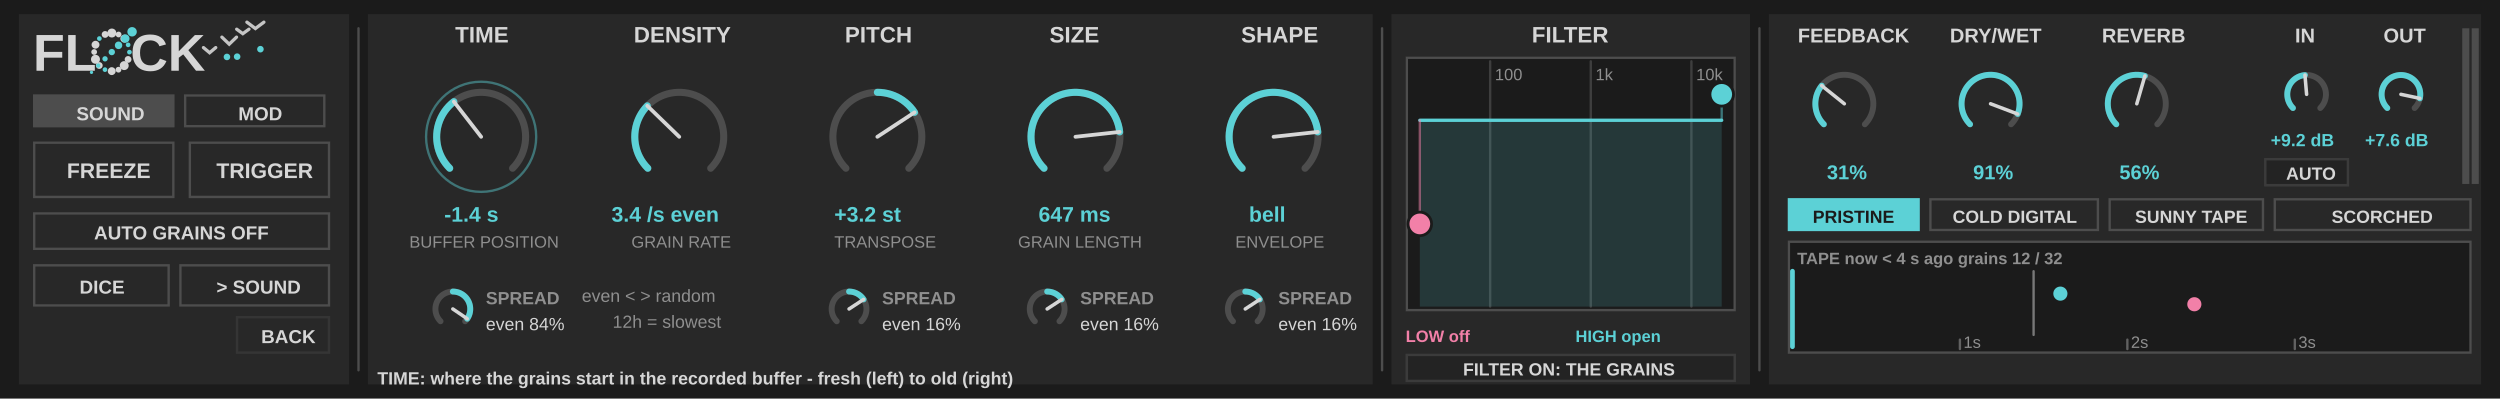
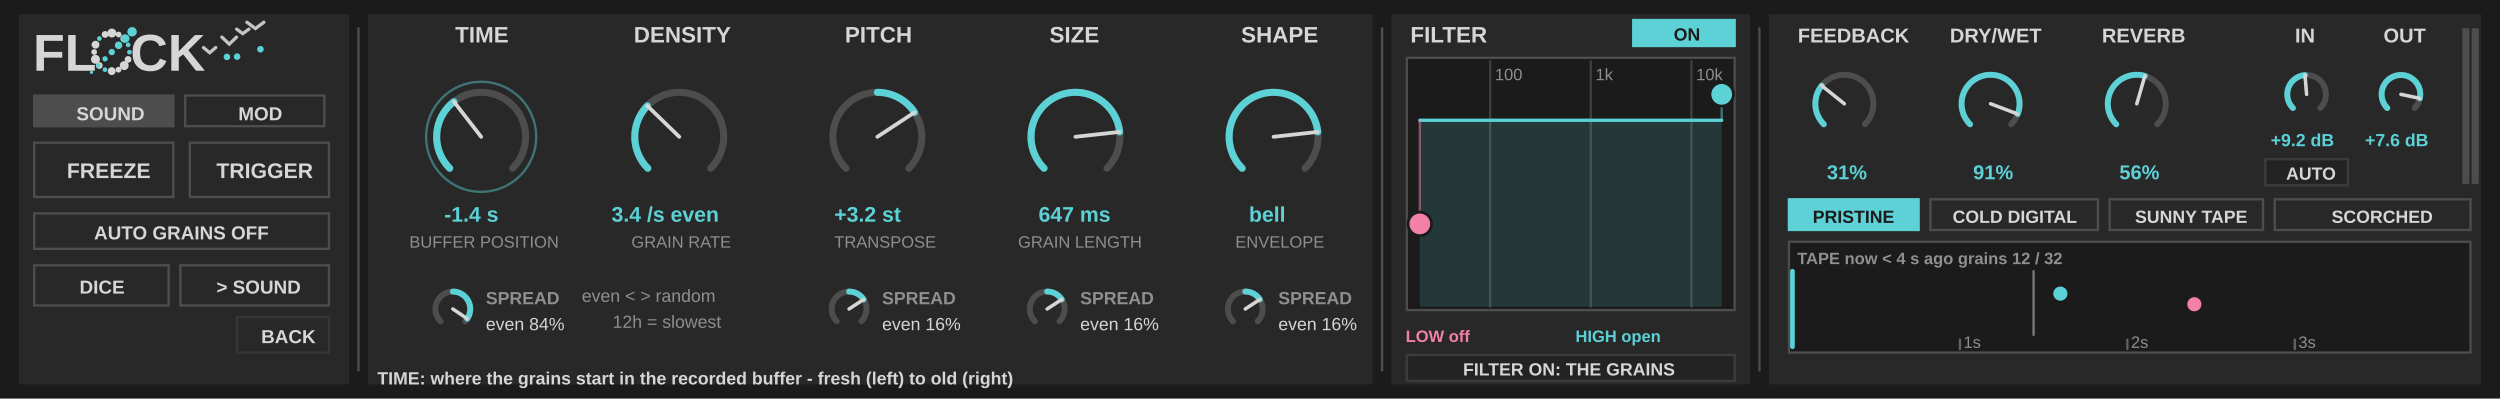
<svg xmlns="http://www.w3.org/2000/svg" width="1060" height="169" viewBox="0 0 1060 169">
  <defs />
  <path d="M0,0h1060v169h-1060Z" fill="rgba(27,27,27,1)" />
  <path d="M8,6h140v157h-140Z" fill="rgba(40,40,40,1)" />
  <path d="M156,6h426v157h-426Z" fill="rgba(40,40,40,1)" />
  <path d="M590,6h152v157h-152Z" fill="rgba(40,40,40,1)" />
  <path d="M750,6h302v157h-302Z" fill="rgba(40,40,40,1)" />
  <text x="14" y="30" font-family="Arial,Helvetica,sans-serif" font-size="22" font-weight="700" fill="rgba(214,214,214,1)">FL</text>
-   <path d="M53.88,22.11a1,1 0 1,0 2,0a1,1 0 1,0 -2,0" fill="rgba(92,209,214,1)" />
-   <path d="M52.85,25.199a1.45,1.45 0 1,0 2.9,0a1.45,1.45 0 1,0 -2.9,0" fill="rgba(214,214,214,1)" />
-   <path d="M50.769,27.813a1.9,1.9 0 1,0 3.8,0a1.9,1.9 0 1,0 -3.8,0" fill="rgba(214,214,214,1)" />
-   <path d="M49.012,29.555a1.225,1.225 0 1,0 2.45,0a1.225,1.225 0 1,0 -2.45,0" fill="rgba(214,214,214,1)" />
-   <path d="M45.697,30.158a1.675,1.675 0 1,0 3.35,0a1.675,1.675 0 1,0 -3.35,0" fill="rgba(214,214,214,1)" />
-   <path d="M43.512,29.532a1,1 0 1,0 2,0a1,1 0 1,0 -2,0" fill="rgba(92,209,214,1)" />
-   <path d="M40.641,27.771a1.45,1.45 0 1,0 2.9,0a1.45,1.45 0 1,0 -2.9,0" fill="rgba(214,214,214,1)" />
-   <path d="M38.579,25.144a1.9,1.9 0 1,0 3.8,0a1.9,1.9 0 1,0 -3.8,0" fill="rgba(214,214,214,1)" />
-   <path d="M38.695,22.05a1.225,1.225 0 1,0 2.45,0a1.225,1.225 0 1,0 -2.45,0" fill="rgba(214,214,214,1)" />
-   <path d="M38.825,18.961a1.675,1.675 0 1,0 3.35,0a1.675,1.675 0 1,0 -3.35,0" fill="rgba(214,214,214,1)" />
-   <path d="M41.131,16.347a1,1 0 1,0 2,0a1,1 0 1,0 -2,0" fill="rgba(92,209,214,1)" />
-   <path d="M43.113,14.605a1.45,1.45 0 1,0 2.9,0a1.45,1.45 0 1,0 -2.9,0" fill="rgba(214,214,214,1)" />
-   <path d="M45.528,14.002a1.9,1.9 0 1,0 3.8,0a1.9,1.9 0 1,0 -3.8,0" fill="rgba(214,214,214,1)" />
-   <path d="M49.063,14.628a1.225,1.225 0 1,0 2.45,0a1.225,1.225 0 1,0 -2.45,0" fill="rgba(214,214,214,1)" />
-   <path d="M51.034,16.389a1.675,1.675 0 1,0 3.35,0a1.675,1.675 0 1,0 -3.35,0" fill="rgba(214,214,214,1)" />
-   <path d="M53.321,19.016a1,1 0 1,0 2,0a1,1 0 1,0 -2,0" fill="rgba(92,209,214,1)" />
+   <path d="M53.88,22.115a1,1 0 1,0 2,0a1,1 0 1,0 -2,0" fill="rgba(92,209,214,1)" />
+   <path d="M52.848,25.204a1.45,1.45 0 1,0 2.9,0a1.45,1.45 0 1,0 -2.9,0" fill="rgba(214,214,214,1)" />
+   <path d="M50.766,27.817a1.9,1.9 0 1,0 3.8,0a1.9,1.9 0 1,0 -3.8,0" fill="rgba(214,214,214,1)" />
+   <path d="M49.007,29.557a1.225,1.225 0 1,0 2.45,0a1.225,1.225 0 1,0 -2.45,0" fill="rgba(214,214,214,1)" />
+   <path d="M45.692,30.158a1.675,1.675 0 1,0 3.35,0a1.675,1.675 0 1,0 -3.35,0" fill="rgba(214,214,214,1)" />
+   <path d="M43.507,29.53a1,1 0 1,0 2,0a1,1 0 1,0 -2,0" fill="rgba(92,209,214,1)" />
+   <path d="M40.638,27.767a1.45,1.45 0 1,0 2.9,0a1.45,1.45 0 1,0 -2.9,0" fill="rgba(214,214,214,1)" />
+   <path d="M38.577,25.139a1.9,1.9 0 1,0 3.8,0a1.9,1.9 0 1,0 -3.8,0" fill="rgba(214,214,214,1)" />
+   <path d="M38.695,22.045a1.225,1.225 0 1,0 2.45,0a1.225,1.225 0 1,0 -2.45,0" fill="rgba(214,214,214,1)" />
+   <path d="M38.827,18.956a1.675,1.675 0 1,0 3.35,0a1.675,1.675 0 1,0 -3.35,0" fill="rgba(214,214,214,1)" />
+   <path d="M41.134,16.343a1,1 0 1,0 2,0a1,1 0 1,0 -2,0" fill="rgba(92,209,214,1)" />
+   <path d="M43.118,14.603a1.45,1.45 0 1,0 2.9,0a1.45,1.45 0 1,0 -2.9,0" fill="rgba(214,214,214,1)" />
+   <path d="M45.533,14.002a1.9,1.9 0 1,0 3.8,0a1.9,1.9 0 1,0 -3.8,0" fill="rgba(214,214,214,1)" />
+   <path d="M49.068,14.63a1.225,1.225 0 1,0 2.45,0a1.225,1.225 0 1,0 -2.45,0" fill="rgba(214,214,214,1)" />
+   <path d="M51.037,16.393a1.675,1.675 0 1,0 3.35,0a1.675,1.675 0 1,0 -3.35,0" fill="rgba(214,214,214,1)" />
+   <path d="M53.323,19.021a1,1 0 1,0 2,0a1,1 0 1,0 -2,0" fill="rgba(92,209,214,1)" />
  <path d="M38.098,30.682a0.7,0.7 0 1,0 1.4,0a0.7,0.7 0 1,0 -1.4,0" fill="rgba(92,209,214,1)" />
  <path d="M40.749,27.815a0.917,0.917 0 1,0 1.833,0a0.917,0.917 0 1,0 -1.833,0" fill="rgba(92,209,214,1)" />
  <path d="M43.399,24.947a1.133,1.133 0 1,0 2.267,0a1.133,1.133 0 1,0 -2.267,0" fill="rgba(92,209,214,1)" />
  <path d="M46.05,22.08a1.35,1.35 0 1,0 2.7,0a1.35,1.35 0 1,0 -2.7,0" fill="rgba(92,209,214,1)" />
  <path d="M48.701,19.213a1.567,1.567 0 1,0 3.133,0a1.567,1.567 0 1,0 -3.133,0" fill="rgba(92,209,214,1)" />
  <path d="M51.351,16.345a1.783,1.783 0 1,0 3.567,0a1.783,1.783 0 1,0 -3.567,0" fill="rgba(92,209,214,1)" />
  <path d="M54.002,13.478a2,2 0 1,0 4,0a2,2 0 1,0 -4,0" fill="rgba(92,209,214,1)" />
  <text x="55.28" y="30" font-family="Arial,Helvetica,sans-serif" font-size="22" font-weight="700" fill="rgba(214,214,214,1)">CK</text>
-   <path d="M86.269,20.182L88.869,22.357L91.469,20.182" fill="none" stroke="rgba(214,214,214,0.9)" stroke-width="1.4" stroke-linecap="round" />
-   <path d="M94.082,15.742L97.182,18.724L100.282,15.742" fill="none" stroke="rgba(214,214,214,0.9)" stroke-width="1.4" stroke-linecap="round" />
-   <path d="M94.825,24.143a1.4,1.4 0 1,0 2.8,0a1.4,1.4 0 1,0 -2.8,0" fill="rgba(92,209,214,1)" />
-   <path d="M100.358,12.379L102.958,14.276L105.558,12.379" fill="none" stroke="rgba(214,214,214,0.9)" stroke-width="1.4" stroke-linecap="round" />
-   <path d="M99.145,24.025a1.4,1.4 0 1,0 2.8,0a1.4,1.4 0 1,0 -2.8,0" fill="rgba(92,209,214,1)" />
-   <path d="M104.687,9.398L108.287,12.095L111.887,9.398" fill="none" stroke="rgba(214,214,214,0.9)" stroke-width="1.4" stroke-linecap="round" />
-   <path d="M109.019,20.855a1.4,1.4 0 1,0 2.8,0a1.4,1.4 0 1,0 -2.8,0" fill="rgba(92,209,214,1)" />
+   <path d="M86.281,20.163L88.881,22.356L91.481,20.163" fill="none" stroke="rgba(214,214,214,0.9)" stroke-width="1.4" stroke-linecap="round" />
+   <path d="M94.088,15.741L97.188,18.713L100.288,15.741" fill="none" stroke="rgba(214,214,214,0.9)" stroke-width="1.4" stroke-linecap="round" />
+   <path d="M94.819,24.127a1.4,1.4 0 1,0 2.8,0a1.4,1.4 0 1,0 -2.8,0" fill="rgba(92,209,214,1)" />
+   <path d="M100.345,12.349L102.945,14.263L105.545,12.349" fill="none" stroke="rgba(214,214,214,0.9)" stroke-width="1.4" stroke-linecap="round" />
+   <path d="M99.138,24.02a1.4,1.4 0 1,0 2.8,0a1.4,1.4 0 1,0 -2.8,0" fill="rgba(92,209,214,1)" />
+   <path d="M104.691,9.428L108.291,12.102L111.891,9.428" fill="none" stroke="rgba(214,214,214,0.9)" stroke-width="1.4" stroke-linecap="round" />
+   <path d="M109.031,20.87a1.4,1.4 0 1,0 2.8,0a1.4,1.4 0 1,0 -2.8,0" fill="rgba(92,209,214,1)" />
  <path d="M14,40h60v14h-60Z" fill="rgba(77,77,77,1)" />
  <text x="32.4" y="51" font-family="Arial,Helvetica,sans-serif" font-size="8" font-weight="700" fill="rgba(214,214,214,1)">SOUND</text>
  <path d="M78.5,40.5h59v13h-59Z" fill="none" stroke="rgba(77,77,77,1)" stroke-width="1" stroke-linecap="round" />
  <text x="101.04" y="51" font-family="Arial,Helvetica,sans-serif" font-size="8" font-weight="700" fill="rgba(214,214,214,1)">MOD</text>
  <path d="M14,60h60v24h-60Z" fill="rgba(40,40,40,1)" />
  <path d="M14.5,60.5h59v23h-59Z" fill="none" stroke="rgba(77,77,77,1)" stroke-width="1" stroke-linecap="round" />
  <text x="28.34" y="75.5" font-family="Arial,Helvetica,sans-serif" font-size="9" font-weight="700" fill="rgba(214,214,214,1)">FREEZE</text>
  <path d="M80,60h60v24h-60Z" fill="rgba(40,40,40,1)" />
  <path d="M80.5,60.5h59v23h-59Z" fill="none" stroke="rgba(77,77,77,1)" stroke-width="1" stroke-linecap="round" />
  <text x="91.73" y="75.5" font-family="Arial,Helvetica,sans-serif" font-size="9" font-weight="700" fill="rgba(214,214,214,1)">TRIGGER</text>
  <path d="M14,90h126v16h-126Z" fill="rgba(40,40,40,1)" />
  <path d="M14.5,90.5h125v15h-125Z" fill="none" stroke="rgba(77,77,77,1)" stroke-width="1" stroke-linecap="round" />
  <text x="39.88" y="101.5" font-family="Arial,Helvetica,sans-serif" font-size="8" font-weight="700" fill="rgba(214,214,214,1)">AUTO GRAINS  OFF</text>
  <path d="M14,112h58v18h-58Z" fill="rgba(40,40,40,1)" />
  <path d="M14.5,112.5h57v17h-57Z" fill="none" stroke="rgba(77,77,77,1)" stroke-width="1" stroke-linecap="round" />
  <text x="33.72" y="124.5" font-family="Arial,Helvetica,sans-serif" font-size="8" font-weight="700" fill="rgba(214,214,214,1)">DICE</text>
  <path d="M76,112h64v18h-64Z" fill="rgba(40,40,40,1)" />
  <path d="M76.5,112.5h63v17h-63Z" fill="none" stroke="rgba(77,77,77,1)" stroke-width="1" stroke-linecap="round" />
  <text x="91.76" y="124.5" font-family="Arial,Helvetica,sans-serif" font-size="8" font-weight="700" fill="rgba(214,214,214,1)">&gt; SOUND</text>
  <text x="16" y="145" font-family="Arial,Helvetica,sans-serif" font-size="8" font-weight="700" fill="rgba(92,209,214,1)" />
  <path d="M100,134h40v16h-40Z" fill="rgba(40,40,40,0.35)" />
  <path d="M100.5,134.5h39v15h-39Z" fill="none" stroke="rgba(77,77,77,0.35)" stroke-width="1" stroke-linecap="round" />
  <text x="110.72" y="145.5" font-family="Arial,Helvetica,sans-serif" font-size="8" font-weight="700" fill="rgba(214,214,214,1)">BACK</text>
  <path d="M152,12L152,157" fill="none" stroke="rgba(77,77,77,1)" stroke-width="1" stroke-linecap="round" />
  <text x="192.98" y="18" font-family="Arial,Helvetica,sans-serif" font-size="9.5" font-weight="700" fill="rgba(214,214,214,1)">TIME</text>
  <path d="M190.664,71.336L189.642,70.229L188.712,69.045L187.88,67.79L187.15,66.473L186.528,65.101L186.017,63.685L185.621,62.232L185.342,60.752L185.182,59.254L185.142,57.749L185.222,56.245L185.422,54.752L185.74,53.281L186.175,51.839L186.723,50.436L187.382,49.082L188.146,47.784L189.012,46.552L189.973,45.393L191.024,44.314L192.157,43.322L193.366,42.424L194.643,41.625L195.979,40.931L197.366,40.345L198.796,39.872L200.259,39.515L201.746,39.275L203.247,39.155L204.753,39.155L206.254,39.275L207.741,39.515L209.204,39.872L210.634,40.345L212.021,40.931L213.357,41.625L214.634,42.424L215.843,43.322L216.976,44.314L218.027,45.393L218.988,46.552L219.854,47.784L220.618,49.082L221.277,50.436L221.825,51.839L222.26,53.281L222.578,54.752L222.778,56.245L222.858,57.749L222.818,59.254L222.658,60.752L222.379,62.232L221.983,63.685L221.472,65.101L220.85,66.473L220.12,67.79L219.288,69.045L218.358,70.229L217.336,71.336" fill="none" stroke="rgba(77,77,77,1)" stroke-width="2.99" stroke-linecap="round" />
  <path d="M190.664,71.336L189.676,70.269L188.774,69.129L187.962,67.923L187.245,66.658L186.628,65.342L186.114,63.982L185.706,62.586L185.407,61.163L185.219,59.721L185.142,58.269L185.177,56.816L185.324,55.369L185.583,53.938L185.95,52.532L186.425,51.157L187.004,49.824L187.685,48.539L188.462,47.31L189.332,46.145L190.289,45.05L191.327,44.032L192.441,43.098" fill="none" stroke="rgba(92,209,214,1)" stroke-width="2.99" stroke-linecap="round" />
  <path d="M204,58L192.441,43.098" fill="none" stroke="rgba(214,214,214,1)" stroke-width="1.61" stroke-linecap="round" />
  <path d="M180.65,58a23.35,23.35 0 1,0 46.7,0a23.35,23.35 0 1,0 -46.7,0" fill="none" stroke="rgba(92,209,214,0.45)" stroke-width="1" stroke-linecap="round" />
  <text x="188.34" y="94" font-family="Arial,Helvetica,sans-serif" font-size="9" font-weight="700" fill="rgba(92,209,214,1)">-1.4 s</text>
  <text x="173.55" y="105" font-family="Arial,Helvetica,sans-serif" font-size="7" font-weight="400" fill="rgba(143,143,143,1)">BUFFER POSITION</text>
  <path d="M186.782,136.218L186.382,135.785L186.018,135.322L185.692,134.831L185.407,134.315L185.163,133.779L184.963,133.224L184.808,132.656L184.699,132.077L184.636,131.491L184.621,130.902L184.652,130.313L184.73,129.729L184.855,129.153L185.025,128.589L185.24,128.04L185.497,127.51L185.796,127.003L186.135,126.52L186.511,126.067L186.922,125.644L187.366,125.256L187.839,124.905L188.338,124.592L188.861,124.321L189.404,124.092L189.964,123.906L190.536,123.767L191.118,123.673L191.705,123.626L192.295,123.626L192.882,123.673L193.464,123.767L194.036,123.906L194.596,124.092L195.139,124.321L195.662,124.592L196.161,124.905L196.634,125.256L197.078,125.644L197.489,126.067L197.865,126.52L198.204,127.003L198.503,127.51L198.76,128.04L198.975,128.589L199.145,129.153L199.27,129.729L199.348,130.313L199.379,130.902L199.364,131.491L199.301,132.077L199.192,132.656L199.037,133.224L198.837,133.779L198.593,134.315L198.308,134.831L197.982,135.322L197.618,135.785L197.218,136.218" fill="none" stroke="rgba(77,77,77,1)" stroke-width="2.5" stroke-linecap="round" />
  <path d="M192,123.62L192.571,123.642L193.138,123.708L193.699,123.818L194.249,123.971L194.786,124.166L195.306,124.402L195.806,124.677L196.284,124.991L196.736,125.34L197.16,125.723L197.552,126.138L197.912,126.582L198.236,127.053L198.522,127.547L198.77,128.061L198.977,128.594L199.142,129.141L199.264,129.699L199.343,130.264L199.378,130.834L199.369,131.406L199.315,131.974L199.218,132.537L199.078,133.091L198.895,133.632L198.671,134.157L198.406,134.664L198.104,135.148" fill="none" stroke="rgba(92,209,214,1)" stroke-width="2.5" stroke-linecap="round" />
  <path d="M192,131L198.104,135.148" fill="none" stroke="rgba(214,214,214,1)" stroke-width="1.5" stroke-linecap="round" />
  <text x="206" y="129" font-family="Arial,Helvetica,sans-serif" font-size="7.5" font-weight="700" fill="rgba(143,143,143,1)">SPREAD</text>
  <text x="206" y="140" font-family="Arial,Helvetica,sans-serif" font-size="7.5" font-weight="400" fill="rgba(214,214,214,1)">even 84%</text>
  <text x="268.715" y="18" font-family="Arial,Helvetica,sans-serif" font-size="9.5" font-weight="700" fill="rgba(214,214,214,1)">DENSITY</text>
  <path d="M274.664,71.336L273.642,70.229L272.712,69.045L271.88,67.79L271.15,66.473L270.528,65.101L270.017,63.685L269.621,62.232L269.342,60.752L269.182,59.254L269.142,57.749L269.222,56.245L269.422,54.752L269.74,53.281L270.175,51.839L270.723,50.436L271.382,49.082L272.146,47.784L273.012,46.552L273.973,45.393L275.024,44.314L276.157,43.322L277.366,42.424L278.643,41.625L279.979,40.931L281.366,40.345L282.796,39.872L284.259,39.515L285.746,39.275L287.247,39.155L288.753,39.155L290.254,39.275L291.741,39.515L293.204,39.872L294.634,40.345L296.021,40.931L297.357,41.625L298.634,42.424L299.843,43.322L300.976,44.314L302.027,45.393L302.988,46.552L303.854,47.784L304.618,49.082L305.277,50.436L305.825,51.839L306.26,53.281L306.578,54.752L306.778,56.245L306.858,57.749L306.818,59.254L306.658,60.752L306.379,62.232L305.983,63.685L305.472,65.101L304.85,66.473L304.12,67.79L303.288,69.045L302.358,70.229L301.336,71.336" fill="none" stroke="rgba(77,77,77,1)" stroke-width="2.99" stroke-linecap="round" />
  <path d="M274.664,71.336L273.668,70.26L272.759,69.11L271.942,67.892L271.223,66.615L270.604,65.286L270.091,63.913L269.686,62.504L269.391,61.067L269.209,59.613L269.141,58.148L269.186,56.683L269.345,55.225L269.617,53.785L270,52.37L270.492,50.988L271.089,49.65L271.789,48.361L272.587,47.131L273.478,45.967L274.456,44.875" fill="none" stroke="rgba(92,209,214,1)" stroke-width="2.99" stroke-linecap="round" />
  <path d="M288,58L274.456,44.875" fill="none" stroke="rgba(214,214,214,1)" stroke-width="1.61" stroke-linecap="round" />
  <text x="259.29" y="94" font-family="Arial,Helvetica,sans-serif" font-size="9" font-weight="700" fill="rgba(92,209,214,1)">3.4 /s even</text>
  <text x="267.7" y="105" font-family="Arial,Helvetica,sans-serif" font-size="7" font-weight="400" fill="rgba(143,143,143,1)">GRAIN RATE</text>
  <text x="246.675" y="128" font-family="Arial,Helvetica,sans-serif" font-size="7.5" font-weight="400" fill="rgba(143,143,143,1)">even  &lt;   &gt;  random</text>
  <text x="259.725" y="139" font-family="Arial,Helvetica,sans-serif" font-size="7.5" font-weight="400" fill="rgba(143,143,143,1)">12h = slowest</text>
  <text x="358.225" y="18" font-family="Arial,Helvetica,sans-serif" font-size="9.5" font-weight="700" fill="rgba(214,214,214,1)">PITCH</text>
  <path d="M358.664,71.336L357.642,70.229L356.712,69.045L355.88,67.79L355.15,66.473L354.528,65.101L354.017,63.685L353.621,62.232L353.342,60.752L353.182,59.254L353.142,57.749L353.222,56.245L353.422,54.752L353.74,53.281L354.175,51.839L354.723,50.436L355.382,49.082L356.146,47.784L357.012,46.552L357.973,45.393L359.024,44.314L360.157,43.322L361.366,42.424L362.643,41.625L363.979,40.931L365.366,40.345L366.796,39.872L368.259,39.515L369.746,39.275L371.247,39.155L372.753,39.155L374.254,39.275L375.741,39.515L377.204,39.872L378.634,40.345L380.021,40.931L381.357,41.625L382.634,42.424L383.843,43.322L384.976,44.314L386.027,45.393L386.988,46.552L387.854,47.784L388.618,49.082L389.277,50.436L389.825,51.839L390.26,53.281L390.578,54.752L390.778,56.245L390.858,57.749L390.818,59.254L390.658,60.752L390.379,62.232L389.983,63.685L389.472,65.101L388.85,66.473L388.12,67.79L387.288,69.045L386.358,70.229L385.336,71.336" fill="none" stroke="rgba(77,77,77,1)" stroke-width="2.99" stroke-linecap="round" />
  <path d="M372,39.14L373.434,39.195L374.86,39.358L376.27,39.63L377.654,40.008L379.006,40.49L380.318,41.073L381.581,41.755L382.789,42.53L383.934,43.396L385.01,44.346L386.011,45.375L386.93,46.477L387.763,47.645" fill="none" stroke="rgba(92,209,214,1)" stroke-width="2.99" stroke-linecap="round" />
  <path d="M372,58L387.763,47.645" fill="none" stroke="rgba(214,214,214,1)" stroke-width="1.61" stroke-linecap="round" />
  <text x="353.73" y="94" font-family="Arial,Helvetica,sans-serif" font-size="9" font-weight="700" fill="rgba(92,209,214,1)">+3.2 st</text>
  <text x="353.73" y="105" font-family="Arial,Helvetica,sans-serif" font-size="7" font-weight="400" fill="rgba(143,143,143,1)">TRANSPOSE</text>
  <path d="M354.782,136.218L354.382,135.785L354.018,135.322L353.692,134.831L353.407,134.315L353.163,133.779L352.963,133.224L352.808,132.656L352.699,132.077L352.636,131.491L352.621,130.902L352.652,130.313L352.73,129.729L352.855,129.153L353.025,128.589L353.24,128.04L353.497,127.51L353.796,127.003L354.135,126.52L354.511,126.067L354.922,125.644L355.366,125.256L355.839,124.905L356.338,124.592L356.861,124.321L357.404,124.092L357.964,123.906L358.536,123.767L359.118,123.673L359.705,123.626L360.295,123.626L360.882,123.673L361.464,123.767L362.036,123.906L362.596,124.092L363.139,124.321L363.662,124.592L364.161,124.905L364.634,125.256L365.078,125.644L365.489,126.067L365.865,126.52L366.204,127.003L366.503,127.51L366.76,128.04L366.975,128.589L367.145,129.153L367.27,129.729L367.348,130.313L367.379,130.902L367.364,131.491L367.301,132.077L367.192,132.656L367.037,133.224L366.837,133.779L366.593,134.315L366.308,134.831L365.982,135.322L365.618,135.785L365.218,136.218" fill="none" stroke="rgba(77,77,77,1)" stroke-width="2.5" stroke-linecap="round" />
  <path d="M360,123.62L360.561,123.641L361.119,123.705L361.671,123.812L362.213,123.959L362.742,124.148L363.255,124.376L363.749,124.643L364.222,124.947L364.67,125.285L365.091,125.657L365.482,126.06L365.842,126.491L366.168,126.948" fill="none" stroke="rgba(92,209,214,1)" stroke-width="2.5" stroke-linecap="round" />
  <path d="M360,131L366.168,126.948" fill="none" stroke="rgba(214,214,214,1)" stroke-width="1.5" stroke-linecap="round" />
  <text x="374" y="129" font-family="Arial,Helvetica,sans-serif" font-size="7.5" font-weight="700" fill="rgba(143,143,143,1)">SPREAD</text>
  <text x="374" y="140" font-family="Arial,Helvetica,sans-serif" font-size="7.5" font-weight="400" fill="rgba(214,214,214,1)">even 16%</text>
  <text x="444.98" y="18" font-family="Arial,Helvetica,sans-serif" font-size="9.5" font-weight="700" fill="rgba(214,214,214,1)">SIZE</text>
  <path d="M442.664,71.336L441.642,70.229L440.712,69.045L439.88,67.79L439.15,66.473L438.528,65.101L438.017,63.685L437.621,62.232L437.342,60.752L437.182,59.254L437.142,57.749L437.222,56.245L437.422,54.752L437.74,53.281L438.175,51.839L438.723,50.436L439.382,49.082L440.146,47.784L441.012,46.552L441.973,45.393L443.024,44.314L444.157,43.322L445.366,42.424L446.643,41.625L447.979,40.931L449.366,40.345L450.796,39.872L452.259,39.515L453.746,39.275L455.247,39.155L456.753,39.155L458.254,39.275L459.741,39.515L461.204,39.872L462.634,40.345L464.021,40.931L465.357,41.625L466.634,42.424L467.843,43.322L468.976,44.314L470.027,45.393L470.988,46.552L471.854,47.784L472.618,49.082L473.277,50.436L473.825,51.839L474.26,53.281L474.578,54.752L474.778,56.245L474.858,57.749L474.818,59.254L474.658,60.752L474.379,62.232L473.983,63.685L473.472,65.101L472.85,66.473L472.12,67.79L471.288,69.045L470.358,70.229L469.336,71.336" fill="none" stroke="rgba(77,77,77,1)" stroke-width="2.99" stroke-linecap="round" />
  <path d="M442.664,71.336L441.647,70.235L440.72,69.056L439.89,67.807L439.162,66.496L438.54,65.132L438.029,63.722L437.631,62.277L437.35,60.804L437.186,59.314L437.141,57.815L437.215,56.317L437.408,54.83L437.719,53.364L438.145,51.926L438.684,50.527L439.332,49.175L440.086,47.879L440.94,46.646L441.89,45.486L442.928,44.405L444.05,43.409L445.246,42.506L446.511,41.701L447.836,40.999L449.212,40.404L450.632,39.92L452.085,39.551L453.563,39.298L455.056,39.164L456.555,39.148L458.051,39.252L459.534,39.474L460.995,39.813L462.423,40.268L463.812,40.834L465.151,41.509L466.432,42.288L467.647,43.166L468.789,44.138L469.849,45.198L470.823,46.338L471.702,47.553L472.482,48.833L473.158,50.171L473.726,51.559L474.182,52.988L474.522,54.448L474.746,55.93" fill="none" stroke="rgba(92,209,214,1)" stroke-width="2.99" stroke-linecap="round" />
  <path d="M456,58L474.746,55.93" fill="none" stroke="rgba(214,214,214,1)" stroke-width="1.61" stroke-linecap="round" />
  <text x="440.34" y="94" font-family="Arial,Helvetica,sans-serif" font-size="9" font-weight="700" fill="rgba(92,209,214,1)">647 ms</text>
  <text x="431.64" y="105" font-family="Arial,Helvetica,sans-serif" font-size="7" font-weight="400" fill="rgba(143,143,143,1)">GRAIN LENGTH</text>
  <path d="M438.782,136.218L438.382,135.785L438.018,135.322L437.692,134.831L437.407,134.315L437.163,133.779L436.963,133.224L436.808,132.656L436.699,132.077L436.636,131.491L436.621,130.902L436.652,130.313L436.73,129.729L436.855,129.153L437.025,128.589L437.24,128.04L437.497,127.51L437.796,127.003L438.135,126.52L438.511,126.067L438.922,125.644L439.366,125.256L439.839,124.905L440.338,124.592L440.861,124.321L441.404,124.092L441.964,123.906L442.536,123.767L443.118,123.673L443.705,123.626L444.295,123.626L444.882,123.673L445.464,123.767L446.036,123.906L446.596,124.092L447.139,124.321L447.662,124.592L448.161,124.905L448.634,125.256L449.078,125.644L449.489,126.067L449.865,126.52L450.204,127.003L450.503,127.51L450.76,128.04L450.975,128.589L451.145,129.153L451.27,129.729L451.348,130.313L451.379,130.902L451.364,131.491L451.301,132.077L451.192,132.656L451.037,133.224L450.837,133.779L450.593,134.315L450.308,134.831L449.982,135.322L449.618,135.785L449.218,136.218" fill="none" stroke="rgba(77,77,77,1)" stroke-width="2.5" stroke-linecap="round" />
  <path d="M444,123.62L444.561,123.641L445.119,123.705L445.671,123.812L446.213,123.959L446.742,124.148L447.255,124.376L447.749,124.643L448.222,124.947L448.67,125.285L449.091,125.657L449.482,126.06L449.842,126.491L450.168,126.948" fill="none" stroke="rgba(92,209,214,1)" stroke-width="2.5" stroke-linecap="round" />
  <path d="M444,131L450.168,126.948" fill="none" stroke="rgba(214,214,214,1)" stroke-width="1.5" stroke-linecap="round" />
  <text x="458" y="129" font-family="Arial,Helvetica,sans-serif" font-size="7.5" font-weight="700" fill="rgba(143,143,143,1)">SPREAD</text>
  <text x="458" y="140" font-family="Arial,Helvetica,sans-serif" font-size="7.5" font-weight="400" fill="rgba(214,214,214,1)">even 16%</text>
  <text x="526.225" y="18" font-family="Arial,Helvetica,sans-serif" font-size="9.5" font-weight="700" fill="rgba(214,214,214,1)">SHAPE</text>
  <path d="M526.664,71.336L525.642,70.229L524.712,69.045L523.88,67.79L523.15,66.473L522.528,65.101L522.017,63.685L521.621,62.232L521.342,60.752L521.182,59.254L521.142,57.749L521.222,56.245L521.422,54.752L521.74,53.281L522.175,51.839L522.723,50.436L523.382,49.082L524.146,47.784L525.012,46.552L525.973,45.393L527.024,44.314L528.157,43.322L529.366,42.424L530.643,41.625L531.979,40.931L533.366,40.345L534.796,39.872L536.259,39.515L537.746,39.275L539.247,39.155L540.753,39.155L542.254,39.275L543.741,39.515L545.204,39.872L546.634,40.345L548.021,40.931L549.357,41.625L550.634,42.424L551.843,43.322L552.976,44.314L554.027,45.393L554.988,46.552L555.854,47.784L556.618,49.082L557.277,50.436L557.825,51.839L558.26,53.281L558.578,54.752L558.778,56.245L558.858,57.749L558.818,59.254L558.658,60.752L558.379,62.232L557.983,63.685L557.472,65.101L556.85,66.473L556.12,67.79L555.288,69.045L554.358,70.229L553.336,71.336" fill="none" stroke="rgba(77,77,77,1)" stroke-width="2.99" stroke-linecap="round" />
  <path d="M526.664,71.336L525.647,70.235L524.72,69.056L523.89,67.807L523.162,66.496L522.54,65.132L522.029,63.722L521.631,62.277L521.35,60.804L521.186,59.314L521.141,57.815L521.215,56.317L521.408,54.83L521.719,53.364L522.145,51.926L522.684,50.527L523.332,49.175L524.086,47.879L524.94,46.646L525.89,45.486L526.928,44.405L528.05,43.409L529.246,42.506L530.511,41.701L531.836,40.999L533.212,40.404L534.632,39.92L536.085,39.551L537.563,39.298L539.056,39.164L540.555,39.148L542.051,39.252L543.534,39.474L544.995,39.813L546.423,40.268L547.812,40.834L549.151,41.509L550.432,42.288L551.647,43.166L552.789,44.138L553.849,45.198L554.823,46.338L555.702,47.553L556.482,48.833L557.158,50.171L557.726,51.559L558.182,52.988L558.522,54.448L558.746,55.93" fill="none" stroke="rgba(92,209,214,1)" stroke-width="2.99" stroke-linecap="round" />
  <path d="M540,58L558.746,55.93" fill="none" stroke="rgba(214,214,214,1)" stroke-width="1.61" stroke-linecap="round" />
  <text x="529.56" y="94" font-family="Arial,Helvetica,sans-serif" font-size="9" font-weight="700" fill="rgba(92,209,214,1)">bell</text>
  <text x="523.76" y="105" font-family="Arial,Helvetica,sans-serif" font-size="7" font-weight="400" fill="rgba(143,143,143,1)">ENVELOPE</text>
  <path d="M522.782,136.218L522.382,135.785L522.018,135.322L521.692,134.831L521.407,134.315L521.163,133.779L520.963,133.224L520.808,132.656L520.699,132.077L520.636,131.491L520.621,130.902L520.652,130.313L520.73,129.729L520.855,129.153L521.025,128.589L521.24,128.04L521.497,127.51L521.796,127.003L522.135,126.52L522.511,126.067L522.922,125.644L523.366,125.256L523.839,124.905L524.338,124.592L524.861,124.321L525.404,124.092L525.964,123.906L526.536,123.767L527.118,123.673L527.705,123.626L528.295,123.626L528.882,123.673L529.464,123.767L530.036,123.906L530.596,124.092L531.139,124.321L531.662,124.592L532.161,124.905L532.634,125.256L533.078,125.644L533.489,126.067L533.865,126.52L534.204,127.003L534.503,127.51L534.76,128.04L534.975,128.589L535.145,129.153L535.27,129.729L535.348,130.313L535.379,130.902L535.364,131.491L535.301,132.077L535.192,132.656L535.037,133.224L534.837,133.779L534.593,134.315L534.308,134.831L533.982,135.322L533.618,135.785L533.218,136.218" fill="none" stroke="rgba(77,77,77,1)" stroke-width="2.5" stroke-linecap="round" />
  <path d="M528,123.62L528.561,123.641L529.119,123.705L529.671,123.812L530.213,123.959L530.742,124.148L531.255,124.376L531.749,124.643L532.222,124.947L532.67,125.285L533.091,125.657L533.482,126.06L533.842,126.491L534.168,126.948" fill="none" stroke="rgba(92,209,214,1)" stroke-width="2.5" stroke-linecap="round" />
  <path d="M528,131L534.168,126.948" fill="none" stroke="rgba(214,214,214,1)" stroke-width="1.5" stroke-linecap="round" />
  <text x="542" y="129" font-family="Arial,Helvetica,sans-serif" font-size="7.5" font-weight="700" fill="rgba(143,143,143,1)">SPREAD</text>
  <text x="542" y="140" font-family="Arial,Helvetica,sans-serif" font-size="7.5" font-weight="400" fill="rgba(214,214,214,1)">even 16%</text>
  <path d="M586,12L586,157" fill="none" stroke="rgba(77,77,77,1)" stroke-width="1" stroke-linecap="round" />
-   <text x="649.47" y="18" font-family="Arial,Helvetica,sans-serif" font-size="9.5" font-weight="700" fill="rgba(214,214,214,1)">FILTER</text>
+   <text x="598" y="18" font-family="Arial,Helvetica,sans-serif" font-size="9.5" font-weight="700" fill="rgba(214,214,214,1)">FILTER</text>
+   <path d="M692,8h44v12h-44Z" fill="rgba(92,209,214,1)" />
+   <text x="709.65" y="17.2" font-family="Arial,Helvetica,sans-serif" font-size="7.5" font-weight="700" fill="rgba(27,27,27,1)">ON</text>
  <path d="M596,24h140v108h-140Z" fill="rgba(27,27,27,1)" />
  <path d="M596.5,24.5h139v107h-139Z" fill="none" stroke="rgba(77,77,77,1)" stroke-width="1" stroke-linecap="round" />
  <path d="M631.823,26L631.823,130" fill="none" stroke="rgba(77,77,77,0.7)" stroke-width="1" stroke-linecap="round" />
  <text x="633.823" y="34" font-family="Arial,Helvetica,sans-serif" font-size="7" font-weight="400" fill="rgba(143,143,143,1)">100</text>
  <path d="M674.489,26L674.489,130" fill="none" stroke="rgba(77,77,77,0.7)" stroke-width="1" stroke-linecap="round" />
  <text x="676.489" y="34" font-family="Arial,Helvetica,sans-serif" font-size="7" font-weight="400" fill="rgba(143,143,143,1)">1k</text>
  <path d="M717.156,26L717.156,130" fill="none" stroke="rgba(77,77,77,0.7)" stroke-width="1" stroke-linecap="round" />
  <text x="719.156" y="34" font-family="Arial,Helvetica,sans-serif" font-size="7" font-weight="400" fill="rgba(143,143,143,1)">10k</text>
  <path d="M602,130L602,51L604.667,51L607.333,51L610,51L612.667,51L615.333,51L618,51L620.667,51L623.333,51L626,51L628.667,51L631.333,51L634,51L636.667,51L639.333,51L642,51L644.667,51L647.333,51L650,51L652.667,51L655.333,51L658,51L660.667,51L663.333,51L666,51L668.667,51L671.333,51L674,51L676.667,51L679.333,51L682,51L684.667,51L687.333,51L690,51L692.667,51L695.333,51L698,51L700.667,51L703.333,51L706,51L708.667,51L711.333,51L714,51L716.667,51L719.333,51L722,51L724.667,51L727.333,51L730,51L730,130" fill="rgba(92,209,214,0.16)" />
  <path d="M602,51L604.667,51L607.333,51L610,51L612.667,51L615.333,51L618,51L620.667,51L623.333,51L626,51L628.667,51L631.333,51L634,51L636.667,51L639.333,51L642,51L644.667,51L647.333,51L650,51L652.667,51L655.333,51L658,51L660.667,51L663.333,51L666,51L668.667,51L671.333,51L674,51L676.667,51L679.333,51L682,51L684.667,51L687.333,51L690,51L692.667,51L695.333,51L698,51L700.667,51L703.333,51L706,51L708.667,51L711.333,51L714,51L716.667,51L719.333,51L722,51L724.667,51L727.333,51L730,51" fill="none" stroke="rgba(92,209,214,1)" stroke-width="1.4" stroke-linecap="round" />
  <path d="M602,94.94L602,51" fill="none" stroke="rgba(242,128,168,0.5)" stroke-width="1" stroke-linecap="round" />
  <path d="M730,40L730,51" fill="none" stroke="rgba(92,209,214,0.5)" stroke-width="1" stroke-linecap="round" />
  <path d="M597,94.94a5,5 0 1,0 10,0a5,5 0 1,0 -10,0" fill="rgba(242,128,168,1)" />
  <path d="M597,94.94a5,5 0 1,0 10,0a5,5 0 1,0 -10,0" fill="none" stroke="rgba(27,27,27,1)" stroke-width="1.2" stroke-linecap="round" />
  <path d="M725,40a5,5 0 1,0 10,0a5,5 0 1,0 -10,0" fill="rgba(92,209,214,1)" />
  <path d="M725,40a5,5 0 1,0 10,0a5,5 0 1,0 -10,0" fill="none" stroke="rgba(27,27,27,1)" stroke-width="1.2" stroke-linecap="round" />
  <text x="596" y="145" font-family="Arial,Helvetica,sans-serif" font-size="7" font-weight="700" fill="rgba(242,128,168,1)">LOW off</text>
  <text x="668" y="145" font-family="Arial,Helvetica,sans-serif" font-size="7" font-weight="700" fill="rgba(92,209,214,1)">HIGH open</text>
  <path d="M596.5,150.5h139v11h-139Z" fill="none" stroke="rgba(77,77,77,1)" stroke-width="1" stroke-linecap="round" />
  <path d="M596,150h140v12h-140Z" fill="rgba(27,27,27,0.35)" />
  <text x="620.325" y="159.2" font-family="Arial,Helvetica,sans-serif" font-size="7.5" font-weight="700" fill="rgba(214,214,214,1)">FILTER ON: THE GRAINS</text>
  <path d="M746,12L746,157" fill="none" stroke="rgba(77,77,77,1)" stroke-width="1" stroke-linecap="round" />
  <text x="762.28" y="18" font-family="Arial,Helvetica,sans-serif" font-size="8.5" font-weight="700" fill="rgba(214,214,214,1)">FEEDBACK</text>
  <path d="M773.303,52.697L772.636,51.976L772.03,51.203L771.487,50.385L771.011,49.526L770.605,48.631L770.272,47.707L770.014,46.76L769.832,45.795L769.727,44.818L769.701,43.836L769.753,42.856L769.884,41.882L770.091,40.922L770.375,39.982L770.733,39.067L771.162,38.184L771.661,37.338L772.225,36.534L772.852,35.778L773.537,35.074L774.276,34.427L775.065,33.842L775.897,33.321L776.769,32.868L777.674,32.486L778.606,32.177L779.56,31.944L780.53,31.788L781.509,31.71L782.491,31.71L783.47,31.788L784.44,31.944L785.394,32.177L786.326,32.486L787.231,32.868L788.103,33.321L788.935,33.842L789.724,34.427L790.463,35.074L791.148,35.778L791.775,36.534L792.339,37.338L792.838,38.184L793.267,39.067L793.625,39.982L793.909,40.922L794.116,41.882L794.247,42.856L794.299,43.836L794.273,44.818L794.168,45.795L793.986,46.76L793.728,47.707L793.395,48.631L792.989,49.526L792.513,50.385L791.97,51.203L791.364,51.976L790.697,52.697" fill="none" stroke="rgba(77,77,77,1)" stroke-width="2.5" stroke-linecap="round" />
  <path d="M773.303,52.697L772.66,52.004L772.073,51.263L771.545,50.479L771.078,49.656L770.676,48.801L770.34,47.917L770.074,47.01L769.878,46.085L769.754,45.147L769.702,44.203L769.722,43.258L769.816,42.317L769.981,41.386L770.217,40.471L770.523,39.576L770.897,38.708L771.336,37.871L771.838,37.07L772.401,36.31" fill="none" stroke="rgba(92,209,214,1)" stroke-width="2.5" stroke-linecap="round" />
  <path d="M782,44L772.401,36.31" fill="none" stroke="rgba(214,214,214,1)" stroke-width="1.5" stroke-linecap="round" />
  <text x="774.605" y="76" font-family="Arial,Helvetica,sans-serif" font-size="8.5" font-weight="700" fill="rgba(92,209,214,1)">31%</text>
  <text x="826.745" y="18" font-family="Arial,Helvetica,sans-serif" font-size="8.5" font-weight="700" fill="rgba(214,214,214,1)">DRY/WET</text>
  <path d="M835.303,52.697L834.636,51.976L834.03,51.203L833.487,50.385L833.011,49.526L832.605,48.631L832.272,47.707L832.014,46.76L831.832,45.795L831.727,44.818L831.701,43.836L831.753,42.856L831.884,41.882L832.091,40.922L832.375,39.982L832.733,39.067L833.162,38.184L833.661,37.338L834.225,36.534L834.852,35.778L835.537,35.074L836.276,34.427L837.065,33.842L837.897,33.321L838.769,32.868L839.674,32.486L840.606,32.177L841.56,31.944L842.53,31.788L843.509,31.71L844.491,31.71L845.47,31.788L846.44,31.944L847.394,32.177L848.326,32.486L849.231,32.868L850.103,33.321L850.935,33.842L851.724,34.427L852.463,35.074L853.148,35.778L853.775,36.534L854.339,37.338L854.838,38.184L855.267,39.067L855.625,39.982L855.909,40.922L856.116,41.882L856.247,42.856L856.299,43.836L856.273,44.818L856.168,45.795L855.986,46.76L855.728,47.707L855.395,48.631L854.989,49.526L854.513,50.385L853.97,51.203L853.364,51.976L852.697,52.697" fill="none" stroke="rgba(77,77,77,1)" stroke-width="2.5" stroke-linecap="round" />
  <path d="M835.303,52.697L834.64,51.98L834.036,51.212L833.496,50.399L833.021,49.546L832.616,48.657L832.282,47.74L832.023,46.798L831.838,45.839L831.731,44.869L831.7,43.893L831.748,42.917L831.872,41.949L832.073,40.993L832.349,40.056L832.699,39.145L833.12,38.263L833.609,37.418L834.164,36.615L834.781,35.858L835.456,35.152L836.185,34.502L836.963,33.912L837.785,33.386L838.647,32.926L839.542,32.536L840.465,32.219L841.411,31.976L842.373,31.808L843.346,31.717L844.322,31.704L845.296,31.769L846.263,31.91L847.215,32.127L848.146,32.42L849.052,32.785L849.926,33.221L850.762,33.725L851.556,34.294L852.302,34.924L852.996,35.611L853.633,36.351L854.209,37.14L854.721,37.971L855.166,38.841L855.54,39.743L855.841,40.672L856.068,41.621L856.218,42.586L856.292,43.56L856.288,44.537L856.207,45.51L856.049,46.473L855.815,47.421L855.506,48.348" fill="none" stroke="rgba(92,209,214,1)" stroke-width="2.5" stroke-linecap="round" />
  <path d="M844,44L855.506,48.348" fill="none" stroke="rgba(214,214,214,1)" stroke-width="1.5" stroke-linecap="round" />
  <text x="836.605" y="76" font-family="Arial,Helvetica,sans-serif" font-size="8.5" font-weight="700" fill="rgba(92,209,214,1)">91%</text>
  <text x="891.21" y="18" font-family="Arial,Helvetica,sans-serif" font-size="8.5" font-weight="700" fill="rgba(214,214,214,1)">REVERB</text>
  <path d="M897.303,52.697L896.636,51.976L896.03,51.203L895.487,50.385L895.011,49.526L894.605,48.631L894.272,47.707L894.014,46.76L893.832,45.795L893.727,44.818L893.701,43.836L893.753,42.856L893.884,41.882L894.091,40.922L894.375,39.982L894.733,39.067L895.162,38.184L895.661,37.338L896.225,36.534L896.852,35.778L897.537,35.074L898.276,34.427L899.065,33.842L899.897,33.321L900.769,32.868L901.674,32.486L902.606,32.177L903.56,31.944L904.53,31.788L905.509,31.71L906.491,31.71L907.47,31.788L908.44,31.944L909.394,32.177L910.326,32.486L911.231,32.868L912.103,33.321L912.935,33.842L913.724,34.427L914.463,35.074L915.148,35.778L915.775,36.534L916.339,37.338L916.838,38.184L917.267,39.067L917.625,39.982L917.909,40.922L918.116,41.882L918.247,42.856L918.299,43.836L918.273,44.818L918.168,45.795L917.986,46.76L917.728,47.707L917.395,48.631L916.989,49.526L916.513,50.385L915.97,51.203L915.364,51.976L914.697,52.697" fill="none" stroke="rgba(77,77,77,1)" stroke-width="2.5" stroke-linecap="round" />
  <path d="M897.303,52.697L896.636,51.975L896.028,51.201L895.485,50.382L895.009,49.521L894.603,48.626L894.27,47.701L894.012,46.752L893.83,45.785L893.727,44.807L893.701,43.824L893.755,42.842L893.886,41.868L894.095,40.907L894.38,39.966L894.74,39.051L895.171,38.167L895.672,37.321L896.238,36.517L896.867,35.761L897.554,35.058L898.296,34.412L899.086,33.827L899.921,33.307L900.795,32.856L901.702,32.476L902.636,32.169L903.592,31.938L904.563,31.784L905.543,31.708L906.527,31.711L907.507,31.793L908.477,31.952L909.432,32.188" fill="none" stroke="rgba(92,209,214,1)" stroke-width="2.5" stroke-linecap="round" />
  <path d="M906,44L909.432,32.188" fill="none" stroke="rgba(214,214,214,1)" stroke-width="1.5" stroke-linecap="round" />
  <text x="898.605" y="76" font-family="Arial,Helvetica,sans-serif" font-size="8.5" font-weight="700" fill="rgba(92,209,214,1)">56%</text>
  <text x="973.07" y="18" font-family="Arial,Helvetica,sans-serif" font-size="8.5" font-weight="700" fill="rgba(214,214,214,1)">IN</text>
  <path d="M972.202,45.798L971.758,45.317L971.353,44.802L970.991,44.257L970.674,43.684L970.403,43.088L970.181,42.472L970.009,41.84L969.888,41.196L969.818,40.545L969.801,39.891L969.836,39.237L969.922,38.588L970.061,37.948L970.25,37.321L970.488,36.711L970.775,36.123L971.107,35.558L971.483,35.023L971.901,34.519L972.358,34.049L972.851,33.618L973.376,33.228L973.932,32.88L974.513,32.579L975.116,32.324L975.737,32.118L976.374,31.963L977.02,31.859L977.673,31.807L978.327,31.807L978.98,31.859L979.626,31.963L980.263,32.118L980.884,32.324L981.487,32.579L982.068,32.88L982.624,33.228L983.149,33.618L983.642,34.049L984.099,34.519L984.517,35.023L984.893,35.558L985.225,36.123L985.512,36.711L985.75,37.321L985.939,37.948L986.078,38.588L986.164,39.237L986.199,39.891L986.182,40.545L986.112,41.196L985.991,41.84L985.819,42.472L985.597,43.088L985.326,43.684L985.009,44.257L984.647,44.802L984.242,45.317L983.798,45.798" fill="none" stroke="rgba(77,77,77,1)" stroke-width="2.5" stroke-linecap="round" />
  <path d="M972.202,45.798L971.766,45.327L971.368,44.823L971.012,44.29L970.697,43.73L970.428,43.147L970.205,42.545L970.03,41.928L969.903,41.299L969.827,40.661L969.8,40.02L969.824,39.379L969.897,38.741L970.02,38.111L970.193,37.493L970.413,36.89L970.679,36.306L970.99,35.745L971.345,35.21L971.74,34.704L972.173,34.23L972.642,33.792L973.144,33.392L973.676,33.033L974.234,32.716L974.815,32.444L975.416,32.218L976.033,32.039L976.661,31.91L977.298,31.83" fill="none" stroke="rgba(92,209,214,1)" stroke-width="2.5" stroke-linecap="round" />
  <path d="M978,40L977.298,31.83" fill="none" stroke="rgba(214,214,214,1)" stroke-width="1.5" stroke-linecap="round" />
  <text x="962.775" y="62" font-family="Arial,Helvetica,sans-serif" font-size="7.5" font-weight="700" fill="rgba(92,209,214,1)">+9.2 dB</text>
  <text x="1010.605" y="18" font-family="Arial,Helvetica,sans-serif" font-size="8.5" font-weight="700" fill="rgba(214,214,214,1)">OUT</text>
  <path d="M1012.202,45.798L1011.758,45.317L1011.353,44.802L1010.991,44.257L1010.674,43.684L1010.403,43.088L1010.181,42.472L1010.009,41.84L1009.888,41.196L1009.818,40.545L1009.801,39.891L1009.836,39.237L1009.922,38.588L1010.061,37.948L1010.25,37.321L1010.488,36.711L1010.775,36.123L1011.107,35.558L1011.483,35.023L1011.901,34.519L1012.358,34.049L1012.851,33.618L1013.376,33.228L1013.932,32.88L1014.513,32.579L1015.116,32.324L1015.737,32.118L1016.374,31.963L1017.02,31.859L1017.673,31.807L1018.327,31.807L1018.98,31.859L1019.626,31.963L1020.263,32.118L1020.884,32.324L1021.487,32.579L1022.068,32.88L1022.624,33.228L1023.149,33.618L1023.642,34.049L1024.099,34.519L1024.517,35.023L1024.893,35.558L1025.225,36.123L1025.512,36.711L1025.75,37.321L1025.939,37.948L1026.078,38.588L1026.164,39.237L1026.199,39.891L1026.182,40.545L1026.112,41.196L1025.991,41.84L1025.819,42.472L1025.597,43.088L1025.326,43.684L1025.009,44.257L1024.647,44.802L1024.242,45.317L1023.798,45.798" fill="none" stroke="rgba(77,77,77,1)" stroke-width="2.5" stroke-linecap="round" />
  <path d="M1012.202,45.798L1011.759,45.319L1011.356,44.806L1010.995,44.263L1010.679,43.693L1010.408,43.1L1010.186,42.487L1010.013,41.858L1009.891,41.217L1009.82,40.569L1009.8,39.917L1009.833,39.266L1009.917,38.619L1010.052,37.982L1010.238,37.356L1010.472,36.748L1010.755,36.16L1011.083,35.596L1011.455,35.061L1011.868,34.556L1012.32,34.086L1012.808,33.653L1013.328,33.261L1013.879,32.911L1014.455,32.606L1015.054,32.348L1015.671,32.138L1016.303,31.977L1016.946,31.868L1017.596,31.81L1018.248,31.804L1018.898,31.849L1019.543,31.946L1020.178,32.095L1020.799,32.293L1021.403,32.539L1021.985,32.833L1022.542,33.173L1023.07,33.555L1023.566,33.979L1024.027,34.44L1024.45,34.936L1024.832,35.465L1025.171,36.022L1025.464,36.605L1025.71,37.208L1025.908,37.83L1026.055,38.465L1026.152,39.11L1026.197,39.761L1026.19,40.413L1026.131,41.062L1026.021,41.705" fill="none" stroke="rgba(92,209,214,1)" stroke-width="2.5" stroke-linecap="round" />
  <path d="M1018,40L1026.021,41.705" fill="none" stroke="rgba(214,214,214,1)" stroke-width="1.5" stroke-linecap="round" />
  <text x="1002.775" y="62" font-family="Arial,Helvetica,sans-serif" font-size="7.5" font-weight="700" fill="rgba(92,209,214,1)">+7.6 dB</text>
  <path d="M960.5,67.5h35v11h-35Z" fill="none" stroke="rgba(77,77,77,1)" stroke-width="1" stroke-linecap="round" />
  <path d="M960,67h36v12h-36Z" fill="rgba(27,27,27,0.35)" />
  <text x="969.3" y="76.2" font-family="Arial,Helvetica,sans-serif" font-size="7.5" font-weight="700" fill="rgba(214,214,214,1)">AUTO</text>
  <path d="M1044,12h3v66h-3Z" fill="rgba(77,77,77,1)" />
  <path d="M1044,78h3v0h-3Z" fill="rgba(92,209,214,1)" />
  <path d="M1048,12h3v66h-3Z" fill="rgba(77,77,77,1)" />
  <path d="M1048,78h3v0h-3Z" fill="rgba(92,209,214,1)" />
  <path d="M758,84h56v14h-56Z" fill="rgba(92,209,214,1)" />
  <text x="768.6" y="94.5" font-family="Arial,Helvetica,sans-serif" font-size="7.5" font-weight="700" fill="rgba(27,27,27,1)">PRISTINE</text>
  <path d="M818.5,84.5h71v13h-71Z" fill="none" stroke="rgba(77,77,77,1)" stroke-width="1" stroke-linecap="round" />
  <text x="827.9" y="94.5" font-family="Arial,Helvetica,sans-serif" font-size="7.5" font-weight="700" fill="rgba(214,214,214,1)">COLD DIGITAL</text>
  <path d="M894.5,84.5h65v13h-65Z" fill="none" stroke="rgba(77,77,77,1)" stroke-width="1" stroke-linecap="round" />
  <text x="905.25" y="94.5" font-family="Arial,Helvetica,sans-serif" font-size="7.5" font-weight="700" fill="rgba(214,214,214,1)">SUNNY TAPE</text>
  <path d="M964.5,84.5h83v13h-83Z" fill="none" stroke="rgba(77,77,77,1)" stroke-width="1" stroke-linecap="round" />
  <text x="988.6" y="94.5" font-family="Arial,Helvetica,sans-serif" font-size="7.5" font-weight="700" fill="rgba(214,214,214,1)">SCORCHED</text>
  <path d="M758,102h290v48h-290Z" fill="rgba(27,27,27,1)" />
  <path d="M758.5,102.5h289v47h-289Z" fill="none" stroke="rgba(77,77,77,1)" stroke-width="1" stroke-linecap="round" />
  <text x="762" y="112" font-family="Arial,Helvetica,sans-serif" font-size="7" font-weight="700" fill="rgba(143,143,143,1)">TAPE   now  &lt;  4 s ago      grains 12 / 32</text>
  <path d="M831,144L831,148" fill="none" stroke="rgba(143,143,143,0.6)" stroke-width="1" stroke-linecap="round" />
  <text x="832.5" y="147.5" font-family="Arial,Helvetica,sans-serif" font-size="7" font-weight="400" fill="rgba(143,143,143,1)">1s</text>
  <path d="M902,144L902,148" fill="none" stroke="rgba(143,143,143,0.6)" stroke-width="1" stroke-linecap="round" />
  <text x="903.5" y="147.5" font-family="Arial,Helvetica,sans-serif" font-size="7" font-weight="400" fill="rgba(143,143,143,1)">2s</text>
  <path d="M973,144L973,148" fill="none" stroke="rgba(143,143,143,0.6)" stroke-width="1" stroke-linecap="round" />
  <text x="974.5" y="147.5" font-family="Arial,Helvetica,sans-serif" font-size="7" font-weight="400" fill="rgba(143,143,143,1)">3s</text>
  <path d="M760,115L760,147" fill="none" stroke="rgba(92,209,214,1)" stroke-width="2" stroke-linecap="round" />
  <path d="M862.24,115L862.24,142" fill="none" stroke="rgba(214,214,214,0.5)" stroke-width="1" stroke-linecap="round" />
  <path d="M870.6,124.5a3,3 0 1,0 6,0a3,3 0 1,0 -6,0" fill="rgba(92,209,214,1)" />
  <path d="M927.4,129a3,3 0 1,0 6,0a3,3 0 1,0 -6,0" fill="rgba(242,128,168,1)" />
  <text x="160" y="163" font-family="Arial,Helvetica,sans-serif" font-size="7.5" font-weight="700" fill="rgba(214,214,214,1)">TIME: where the grains start in the recorded buffer - fresh (left) to old (right)</text>
</svg>
